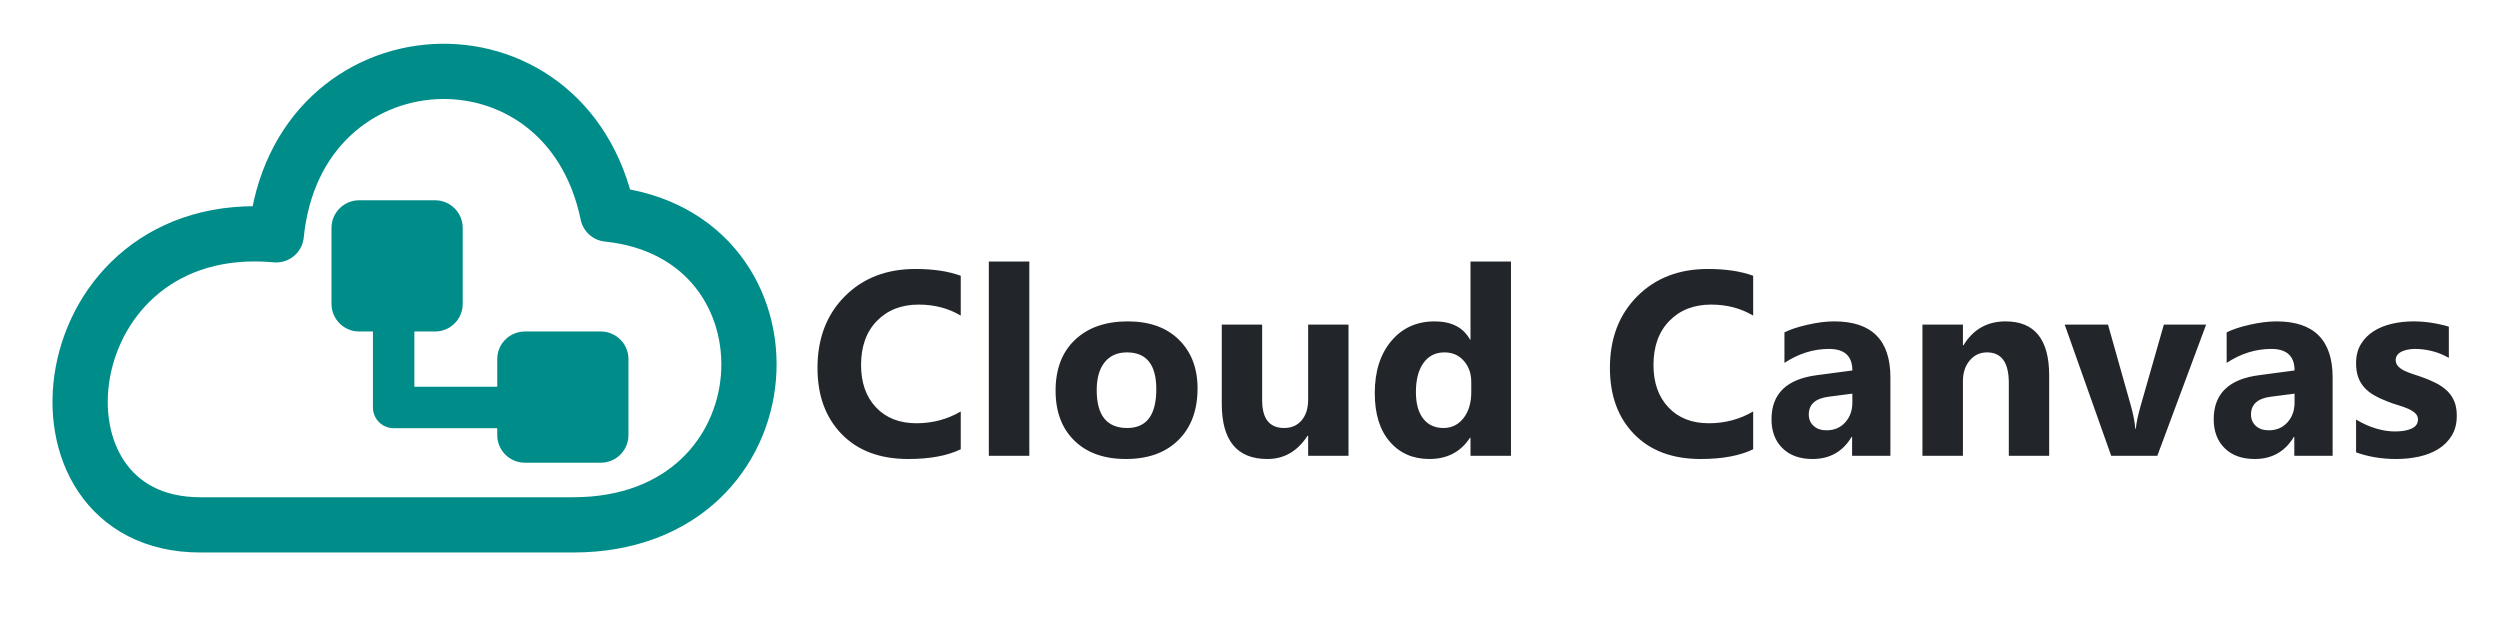
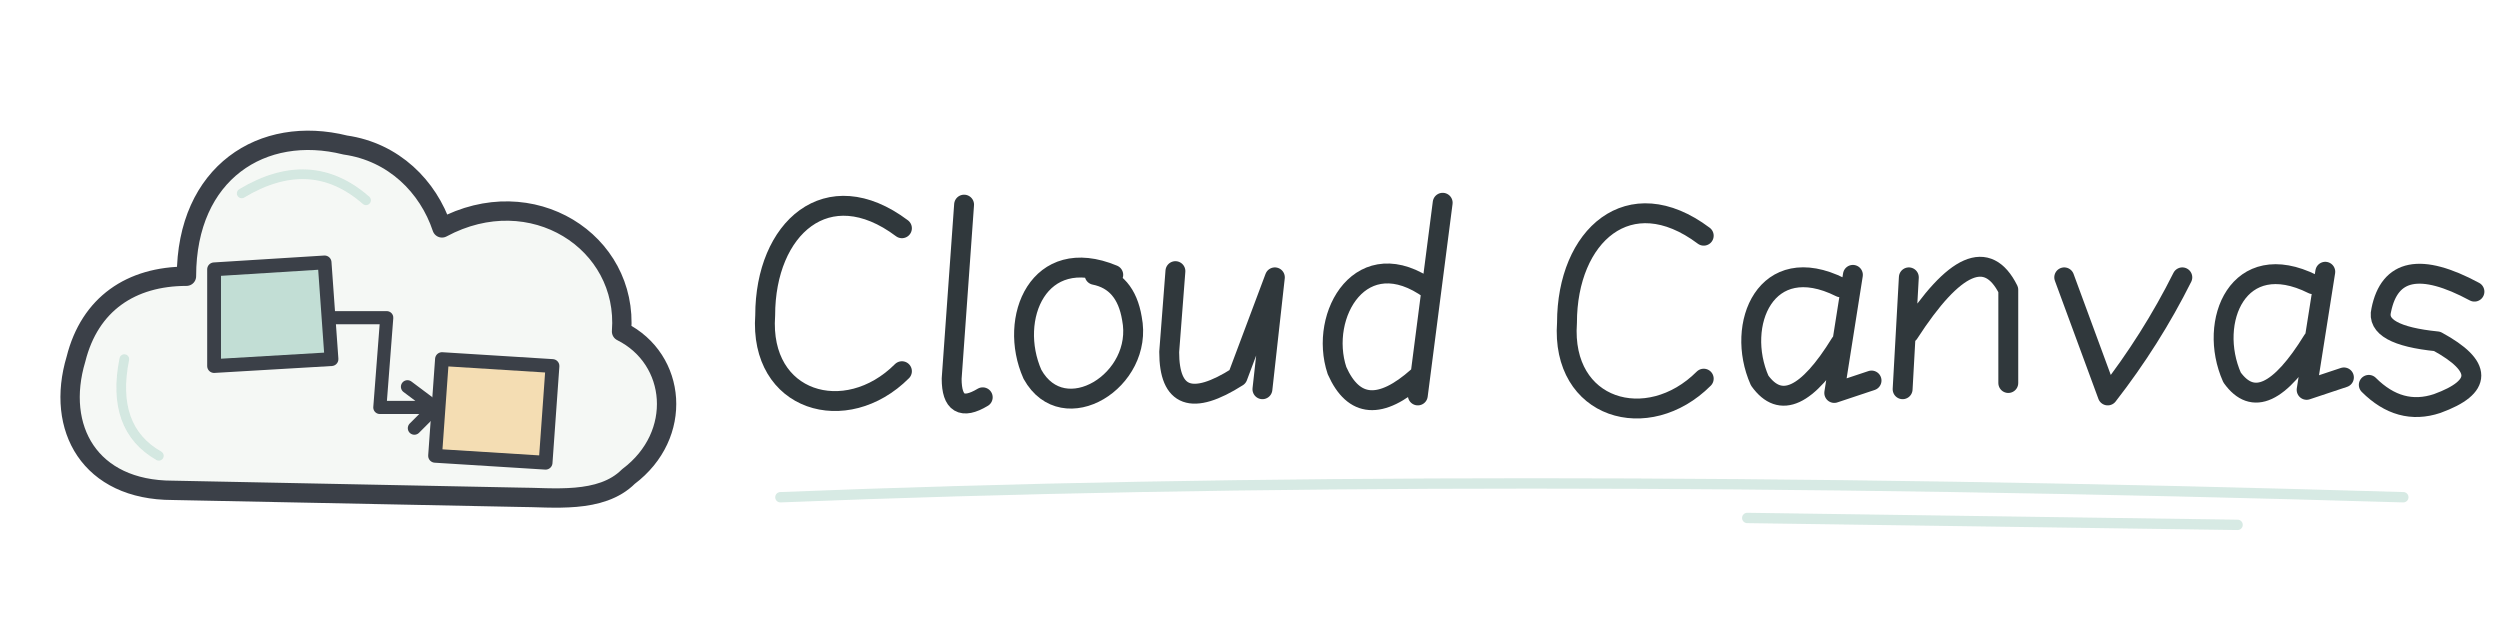
<svg xmlns="http://www.w3.org/2000/svg" viewBox="0 0 362 90" role="img" aria-label="Cloud Canvas">
-   <g fill="none" stroke="#008c89" stroke-linecap="round" stroke-linejoin="round">
-     <path d="M29 76H83C115 76 117 34 88 31C82 2 43 4 40 34C7 31 2 76 29 76Z" stroke-width="8" />
-     <path d="M57 42v17h20" stroke-width="6" />
+   <g stroke="#3b4048" stroke-linecap="round" stroke-linejoin="round">
+     <path d="M25 71C13 71 8 62 11 52C13 44 19 40 27 40C27 25 38 18 50 21C57 22 62 27 64 33C77 26 91 35 90 48C98 52 99 63 91 69C87 73 80 72 75 72L25 71Z" fill="#f5f8f5" stroke-width="2.8" />
+     <path d="M18 52Q16 62 23 66M35 28Q45 22 53 29" fill="none" stroke="#c2ded5" stroke-width="1.4" opacity=".65" />
+     <path d="M31 39L47 38L48 52L31 53Z" fill="#c2ded5" stroke-width="2" />
+     <path d="M64 52L80 53L79 67L63 66Z" fill="#f4ddb3" stroke-width="2" />
+     <path d="M48 46L56 46L55 59L62 59M59 56L63 59L60 62" fill="none" stroke-width="1.9" />
  </g>
-   <g fill="#008c89">
-     <rect x="48" y="29" width="19" height="19" rx="4" />
-     <rect x="72" y="48" width="19" height="19" rx="4" />
+   <g transform="translate(109 29) scale(.9)" fill="none" stroke="#30383c" stroke-width="3.2" stroke-linecap="round" stroke-linejoin="round">
+     <path transform="translate(0 -0.5)" d="M24 5C12 -4 2 5 2 19C1 33 15 37 24 28" />
+     <path transform="translate(28 0.7)" d="M6 0L4 28Q4 34 9 31" />
+     <path transform="translate(41 0)" d="M17 12C5 7 0 19 4 28C9 37 22 29 20 19Q19 13 14 12" />
+     <path transform="translate(65 -0.6)" d="M3 12L2 25Q2 36 13 29L19 13L17 31" />
+     <path transform="translate(90 0.4)" d="M19 14C8 6 1 18 4 27Q8 36 17 28M21 0L17 31" />
+     <path transform="translate(129 0.7)" d="M24 5C12 -4 2 5 2 19C1 33 15 37 24 28" />
+     <path transform="translate(157 0)" d="M18 14C6 8 1 20 5 29Q10 36 18 23M20 12L17 31L23 29" />
+     <path transform="translate(183 -0.6)" d="M3 13L2 31M3 22Q14 5 19 15L19 30" />
+     <path transform="translate(209 0.4)" d="M2 12L9 31Q16 22 21 12" />
+     <path transform="translate(233 -0.5)" d="M18 14C6 8 1 20 5 29Q10 36 18 23M20 12L17 31L23 29" />
+     <path transform="translate(259 0.7)" d="M18 14Q5 7 3 17Q2 21 12 22Q23 28 12 32Q6 34 1 29" />
  </g>
-   <path fill="#22252a" d="M139.117 65.054Q136.204 66.464 131.51 66.464Q125.387 66.464 121.88 62.864Q118.373 59.265 118.373 53.271Q118.373 46.889 122.316 42.918Q126.259 38.947 132.549 38.947Q136.445 38.947 139.117 39.931V45.701Q136.445 44.105 133.031 44.105Q129.283 44.105 126.982 46.462Q124.682 48.818 124.682 52.845Q124.682 56.704 126.853 58.996Q129.023 61.287 132.697 61.287Q136.204 61.287 139.117 59.58Z M149.044 66.0H143.181V37.871H149.044Z M163.034 66.464Q158.284 66.464 155.566 63.801Q152.848 61.139 152.848 56.574Q152.848 51.861 155.668 49.199Q158.488 46.536 163.294 46.536Q168.025 46.536 170.716 49.199Q173.406 51.861 173.406 56.24Q173.406 60.972 170.632 63.718Q167.858 66.464 163.034 66.464ZM163.183 51.026Q161.104 51.026 159.954 52.455Q158.804 53.884 158.804 56.5Q158.804 61.974 163.22 61.974Q167.432 61.974 167.432 56.352Q167.432 51.026 163.183 51.026Z M195.264 66.0H189.419V63.105H189.326Q187.155 66.464 183.519 66.464Q176.913 66.464 176.913 58.467V47.0H182.758V57.947Q182.758 61.974 185.949 61.974Q187.526 61.974 188.473 60.87Q189.419 59.766 189.419 57.873V47.0H195.264Z M218.791 66.0H212.928V63.384H212.854Q210.85 66.464 206.972 66.464Q203.409 66.464 201.238 63.95Q199.067 61.436 199.067 56.927Q199.067 52.214 201.461 49.375Q203.854 46.536 207.732 46.536Q211.406 46.536 212.854 49.171H212.928V37.871H218.791ZM213.039 56.76V55.331Q213.039 53.476 211.963 52.251Q210.887 51.026 209.161 51.026Q207.213 51.026 206.118 52.557Q205.023 54.088 205.023 56.76Q205.023 59.265 206.081 60.619Q207.139 61.974 209.013 61.974Q210.794 61.974 211.917 60.545Q213.039 59.116 213.039 56.76Z  M253.859 65.054Q250.946 66.464 246.252 66.464Q240.129 66.464 236.622 62.864Q233.115 59.265 233.115 53.271Q233.115 46.889 237.058 42.918Q241.001 38.947 247.291 38.947Q251.188 38.947 253.859 39.931V45.701Q251.188 44.105 247.773 44.105Q244.025 44.105 241.725 46.462Q239.424 48.818 239.424 52.845Q239.424 56.704 241.595 58.996Q243.766 61.287 247.439 61.287Q250.946 61.287 253.859 59.58Z M273.731 66.0H268.184V63.272H268.109Q266.198 66.464 262.45 66.464Q259.686 66.464 258.099 64.896Q256.513 63.328 256.513 60.712Q256.513 55.183 263.062 54.329L268.221 53.643Q268.221 50.525 264.844 50.525Q261.448 50.525 258.387 52.548V48.132Q259.611 47.501 261.736 47.019Q263.86 46.536 265.604 46.536Q273.731 46.536 273.731 54.645ZM268.221 58.281V57.001L264.77 57.446Q261.912 57.817 261.912 60.025Q261.912 61.027 262.608 61.667Q263.304 62.308 264.491 62.308Q266.143 62.308 267.182 61.167Q268.221 60.025 268.221 58.281Z M296.721 66.0H290.876V55.442Q290.876 51.026 287.722 51.026Q286.2 51.026 285.217 52.195Q284.233 53.364 284.233 55.164V66.0H278.37V47.0H284.233V50.006H284.308Q286.404 46.536 290.412 46.536Q296.721 46.536 296.721 54.366Z M319.45 47.0 312.381 66.0H305.701L298.966 47.0H305.237L308.54 58.708Q309.097 60.693 309.189 62.085H309.264Q309.394 60.768 309.95 58.819L313.327 47.0Z M337.764 66.0H332.216V63.272H332.142Q330.23 66.464 326.482 66.464Q323.718 66.464 322.131 64.896Q320.545 63.328 320.545 60.712Q320.545 55.183 327.095 54.329L332.253 53.643Q332.253 50.525 328.876 50.525Q325.48 50.525 322.419 52.548V48.132Q323.644 47.501 325.768 47.019Q327.893 46.536 329.637 46.536Q337.764 46.536 337.764 54.645ZM332.253 58.281V57.001L328.802 57.446Q325.944 57.817 325.944 60.025Q325.944 61.027 326.64 61.667Q327.336 62.308 328.523 62.308Q330.175 62.308 331.214 61.167Q332.253 60.025 332.253 58.281Z M341.159 65.499V60.749Q342.606 61.621 344.044 62.048Q345.482 62.475 346.763 62.475Q348.321 62.475 349.221 62.048Q350.121 61.621 350.121 60.749Q350.121 60.192 349.713 59.821Q349.305 59.45 348.665 59.172Q348.024 58.894 347.264 58.671Q346.503 58.448 345.798 58.17Q344.666 57.743 343.803 57.251Q342.94 56.76 342.356 56.11Q341.771 55.461 341.465 54.607Q341.159 53.754 341.159 52.585Q341.159 50.989 341.855 49.839Q342.551 48.688 343.71 47.956Q344.87 47.223 346.364 46.879Q347.857 46.536 349.472 46.536Q350.733 46.536 352.032 46.731Q353.331 46.926 354.593 47.297V51.824Q353.479 51.175 352.208 50.85Q350.938 50.525 349.713 50.525Q349.138 50.525 348.627 50.627Q348.117 50.729 347.728 50.924Q347.338 51.119 347.115 51.425Q346.893 51.731 346.893 52.121Q346.893 52.641 347.227 53.012Q347.561 53.383 348.099 53.652Q348.637 53.921 349.295 54.134Q349.954 54.348 350.604 54.57Q351.772 54.979 352.719 55.461Q353.665 55.943 354.342 56.593Q355.02 57.242 355.381 58.114Q355.743 58.986 355.743 60.192Q355.743 61.881 355.01 63.078Q354.277 64.274 353.062 65.026Q351.847 65.777 350.26 66.121Q348.674 66.464 346.967 66.464Q343.831 66.464 341.159 65.499Z" />
+   <path d="M113 72Q213 68 348 72M253 75L324 76" fill="none" stroke="#c2ded5" stroke-width="1.5" stroke-linecap="round" opacity=".65" />
</svg>
